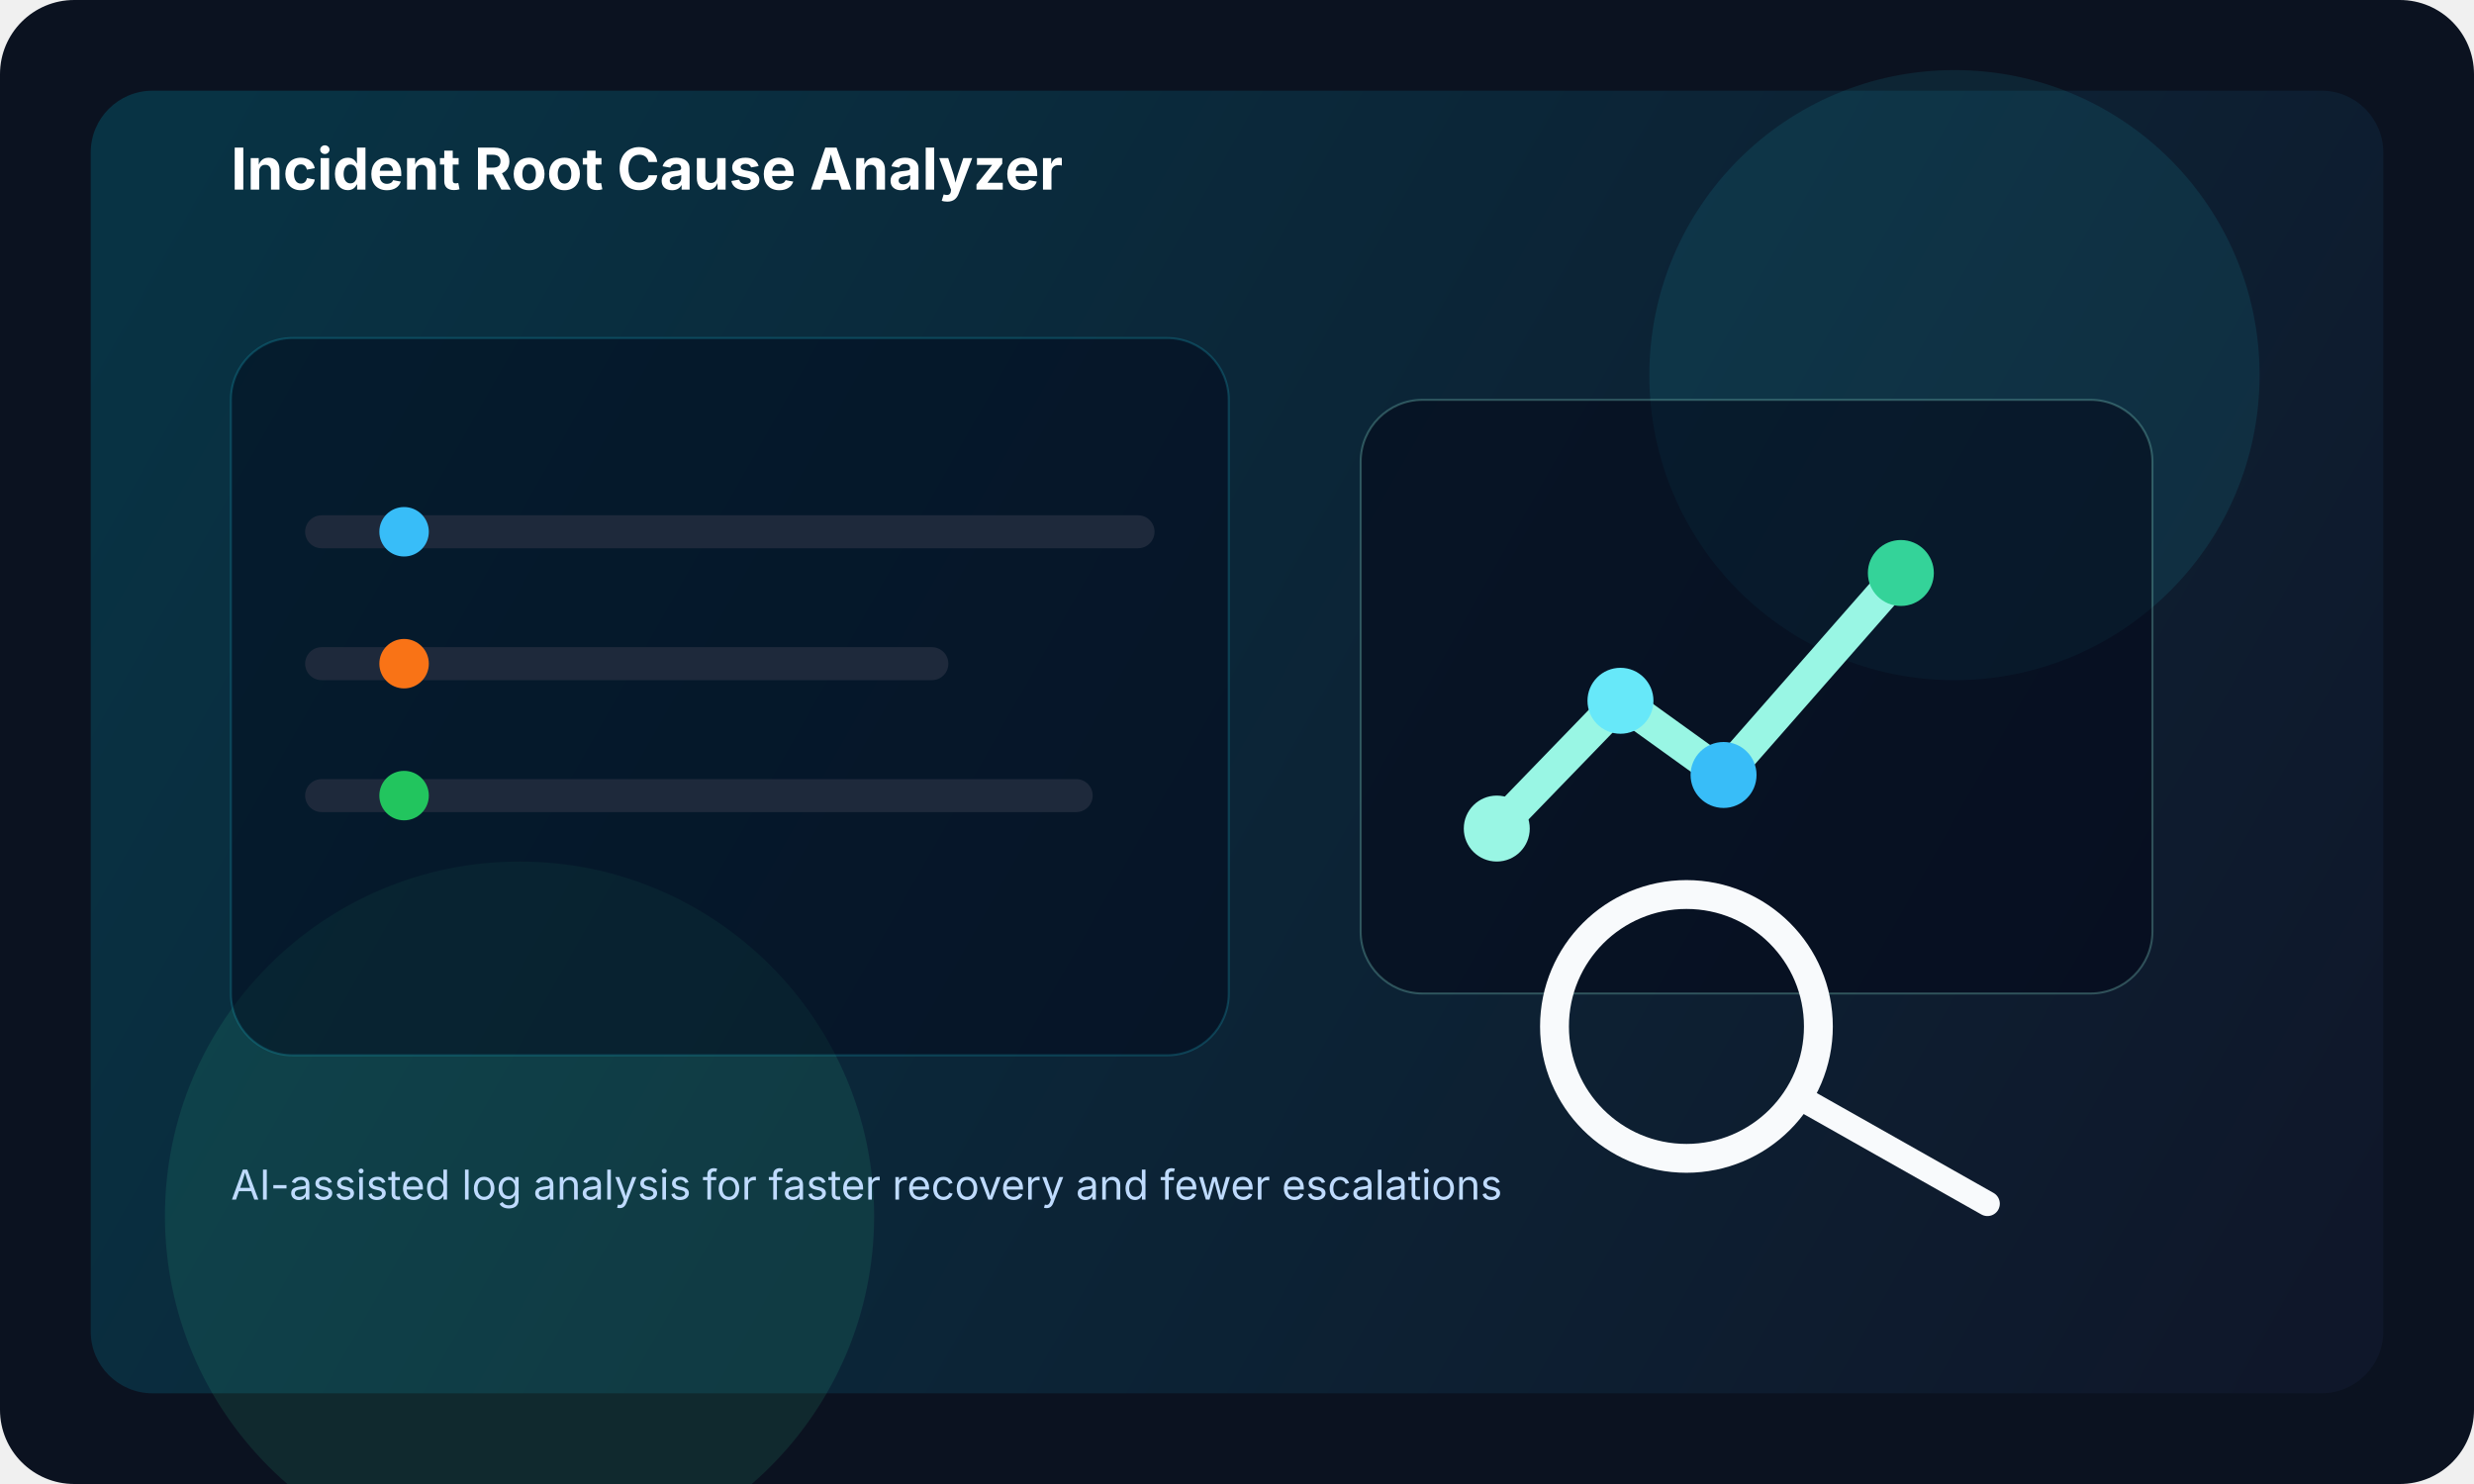
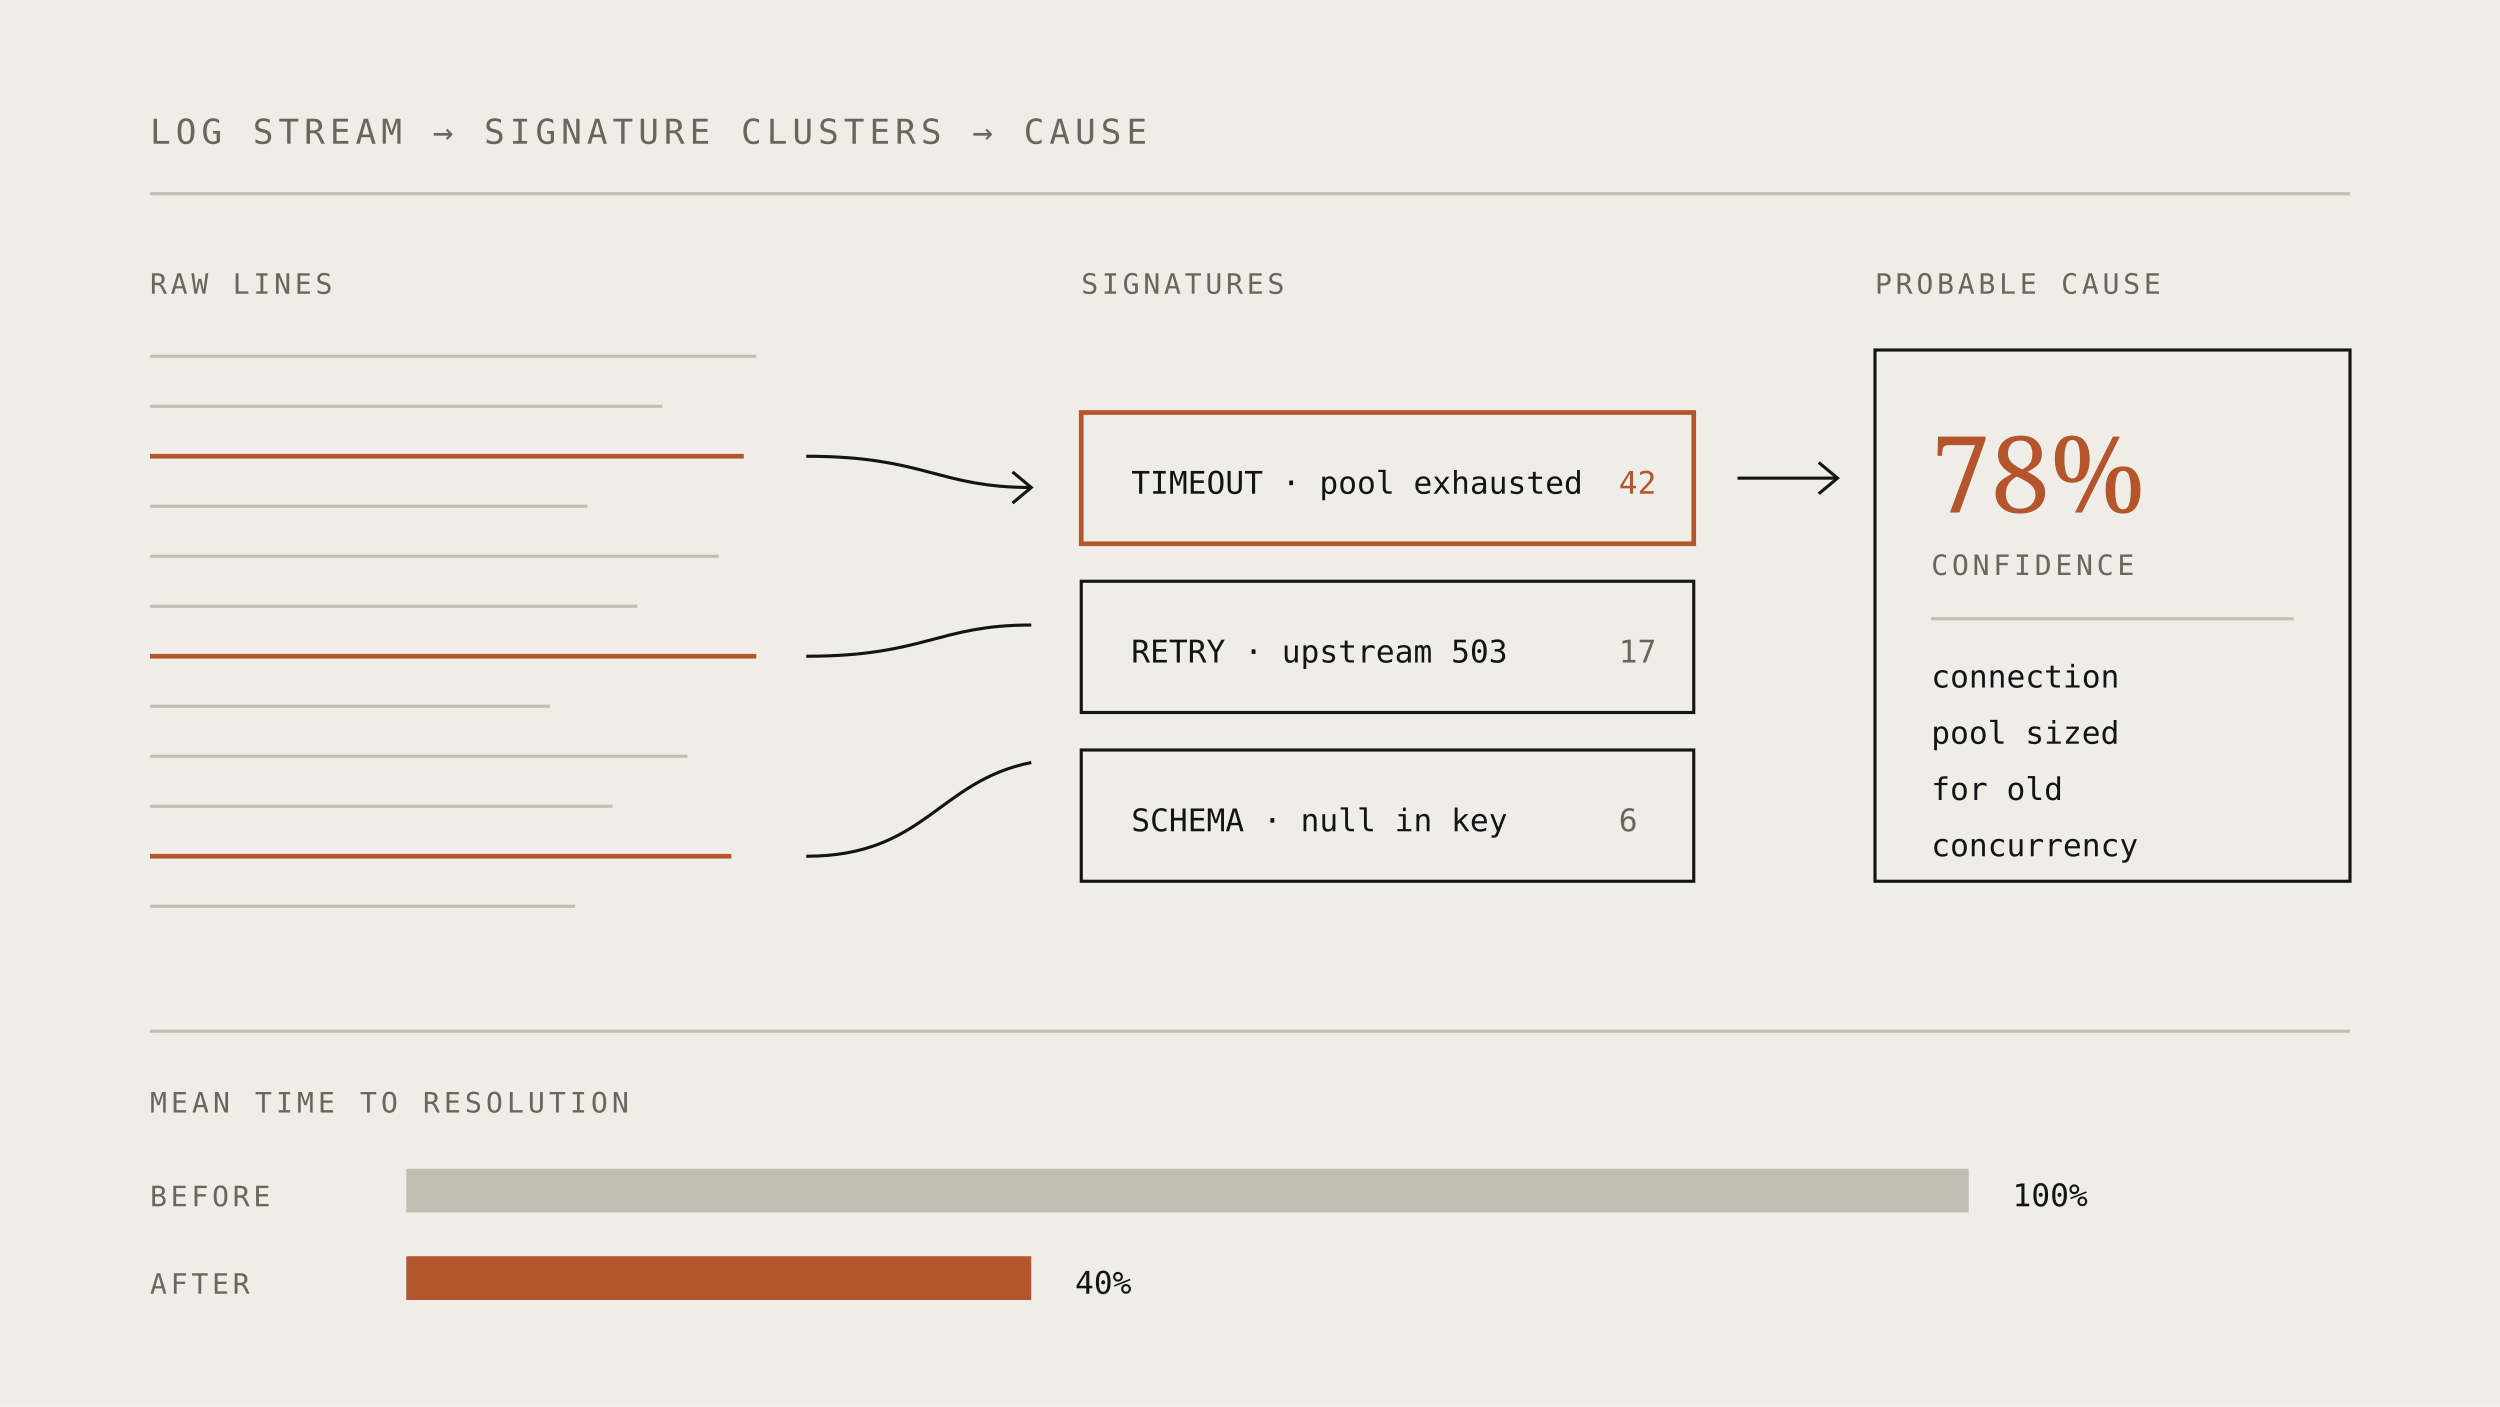
- <svg xmlns="http://www.w3.org/2000/svg" width="1200" height="720" viewBox="0 0 1200 720" fill="none">
-   <rect width="1200" height="720" rx="36" fill="#0B1220" />
-   <rect x="44" y="44" width="1112" height="632" rx="30" fill="url(#bg)" />
-   <circle cx="948" cy="182" r="148" fill="#22D3EE" fill-opacity="0.1" />
-   <circle cx="252" cy="590" r="172" fill="#34D399" fill-opacity="0.12" />
-   <rect x="112" y="164" width="484" height="348" rx="30" fill="#020617" fill-opacity="0.48" stroke="#22D3EE" stroke-opacity="0.2" />
-   <path d="M156 258H552" stroke="#1E293B" stroke-width="16" stroke-linecap="round" />
-   <path d="M156 322H452" stroke="#1E293B" stroke-width="16" stroke-linecap="round" />
-   <path d="M156 386H522" stroke="#1E293B" stroke-width="16" stroke-linecap="round" />
-   <circle cx="196" cy="258" r="12" fill="#38BDF8" />
-   <circle cx="196" cy="322" r="12" fill="#F97316" />
-   <circle cx="196" cy="386" r="12" fill="#22C55E" />
-   <rect x="660" y="194" width="384" height="288" rx="30" fill="#020617" fill-opacity="0.54" stroke="#99F6E4" stroke-opacity="0.26" />
-   <path d="M726 402L786 340L836 376L922 278" stroke="#99F6E4" stroke-width="16" stroke-linecap="round" stroke-linejoin="round" />
-   <circle cx="726" cy="402" r="16" fill="#99F6E4" />
-   <circle cx="786" cy="340" r="16" fill="#67E8F9" />
-   <circle cx="836" cy="376" r="16" fill="#38BDF8" />
-   <circle cx="922" cy="278" r="16" fill="#34D399" />
-   <path d="M872 532L964 584" stroke="#F8FAFC" stroke-width="12" stroke-linecap="round" />
-   <circle cx="818" cy="498" r="64" stroke="#F8FAFC" stroke-width="14" />
-   <text x="112" y="92" fill="white" font-family="Inter, Arial, sans-serif" font-size="28" font-weight="700">Incident Root Cause Analyzer</text>
-   <text x="112" y="582" fill="#BFDBFE" font-family="Inter, Arial, sans-serif" font-size="20">AI-assisted log analysis for faster recovery and fewer escalations</text>
-   <defs>
-     <linearGradient id="bg" x1="86" y1="70" x2="1118" y2="656" gradientUnits="userSpaceOnUse">
-       <stop stop-color="#083344" />
-       <stop offset="1" stop-color="#0F172A" />
-     </linearGradient>
-   </defs>
+ <svg xmlns="http://www.w3.org/2000/svg" viewBox="0 0 800 450" width="800" height="450" role="img" aria-label="Raw log lines clustered into failure signatures with a ranked probable root cause">
+   <rect width="800" height="450" fill="#EFEDE8" />
+   <g font-family="ui-monospace, SFMono-Regular, Menlo, monospace" font-size="11" letter-spacing="1.6" fill="#6B655B">
+     <text x="48" y="46">LOG STREAM → SIGNATURE CLUSTERS → CAUSE</text>
+   </g>
+   <line x1="48" y1="62" x2="752" y2="62" stroke="#C4BEB2" />
+   <g font-family="ui-monospace, SFMono-Regular, Menlo, monospace" font-size="9" letter-spacing="1.2" fill="#6B655B">
+     <text x="48" y="94">RAW LINES</text>
+   </g>
+   <g stroke="#C4BEB2" stroke-width="1">
+     <line x1="48" y1="114" x2="242" y2="114" />
+     <line x1="48" y1="130" x2="212" y2="130" />
+     <line x1="48" y1="146" x2="238" y2="146" />
+     <line x1="48" y1="162" x2="188" y2="162" />
+     <line x1="48" y1="178" x2="230" y2="178" />
+     <line x1="48" y1="194" x2="204" y2="194" />
+     <line x1="48" y1="210" x2="242" y2="210" />
+     <line x1="48" y1="226" x2="176" y2="226" />
+     <line x1="48" y1="242" x2="220" y2="242" />
+     <line x1="48" y1="258" x2="196" y2="258" />
+     <line x1="48" y1="274" x2="234" y2="274" />
+     <line x1="48" y1="290" x2="184" y2="290" />
+   </g>
+   <g stroke="#B4552B" stroke-width="1.5">
+     <line x1="48" y1="146" x2="238" y2="146" />
+     <line x1="48" y1="210" x2="242" y2="210" />
+     <line x1="48" y1="274" x2="234" y2="274" />
+   </g>
+   <g stroke="#141416" stroke-width="1" fill="none">
+     <path d="M258 146 C296 146 300 156 330 156" />
+     <path d="M258 210 C296 210 300 200 330 200" />
+     <path d="M258 274 C296 274 300 250 330 244" />
+     <path d="M324 151 l6 5 -6 5" />
+   </g>
+   <g font-family="ui-monospace, SFMono-Regular, Menlo, monospace" font-size="9" letter-spacing="1.2" fill="#6B655B">
+     <text x="346" y="94">SIGNATURES</text>
+   </g>
+   <g font-family="ui-monospace, SFMono-Regular, Menlo, monospace" font-size="10">
+     <rect x="346" y="132" width="196" height="42" fill="none" stroke="#B4552B" stroke-width="1.5" />
+     <text x="362" y="158" fill="#141416">TIMEOUT · pool exhausted</text>
+     <text x="518" y="158" fill="#B4552B">42</text>
+     <rect x="346" y="186" width="196" height="42" fill="none" stroke="#141416" />
+     <text x="362" y="212" fill="#141416">RETRY · upstream 503</text>
+     <text x="518" y="212" fill="#6B655B">17</text>
+     <rect x="346" y="240" width="196" height="42" fill="none" stroke="#141416" />
+     <text x="362" y="266" fill="#141416">SCHEMA · null in key</text>
+     <text x="518" y="266" fill="#6B655B">6</text>
+   </g>
+   <g stroke="#141416" stroke-width="1" fill="none">
+     <path d="M556 153 H588" />
+     <path d="M582 148 l6 5 -6 5" />
+   </g>
+   <g font-family="ui-monospace, SFMono-Regular, Menlo, monospace" font-size="9" letter-spacing="1.2" fill="#6B655B">
+     <text x="600" y="94">PROBABLE CAUSE</text>
+   </g>
+   <rect x="600" y="112" width="152" height="170" fill="none" stroke="#141416" />
+   <g font-family="Georgia, serif" font-size="34" fill="#B4552B">
+     <text x="618" y="164">78%</text>
+   </g>
+   <g font-family="ui-monospace, SFMono-Regular, Menlo, monospace" font-size="9" letter-spacing="1.2" fill="#6B655B">
+     <text x="618" y="184">CONFIDENCE</text>
+   </g>
+   <line x1="618" y1="198" x2="734" y2="198" stroke="#C4BEB2" />
+   <g font-family="ui-monospace, SFMono-Regular, Menlo, monospace" font-size="10" fill="#141416">
+     <text x="618" y="220">connection</text>
+     <text x="618" y="238">pool sized</text>
+     <text x="618" y="256">for old</text>
+     <text x="618" y="274">concurrency</text>
+   </g>
+   <line x1="48" y1="330" x2="752" y2="330" stroke="#C4BEB2" />
+   <g font-family="ui-monospace, SFMono-Regular, Menlo, monospace" font-size="9" letter-spacing="1.3" fill="#6B655B">
+     <text x="48" y="356">MEAN TIME TO RESOLUTION</text>
+   </g>
+   <g font-family="ui-monospace, SFMono-Regular, Menlo, monospace" font-size="9" letter-spacing="1.2" fill="#6B655B">
+     <text x="48" y="386">BEFORE</text>
+     <text x="48" y="414">AFTER</text>
+   </g>
+   <rect x="130" y="374" width="500" height="14" fill="#C4BEB2" />
+   <rect x="130" y="402" width="200" height="14" fill="#B4552B" />
+   <g font-family="ui-monospace, SFMono-Regular, Menlo, monospace" font-size="10" fill="#141416">
+     <text x="644" y="386">100%</text>
+     <text x="344" y="414">40%</text>
+   </g>
</svg>
